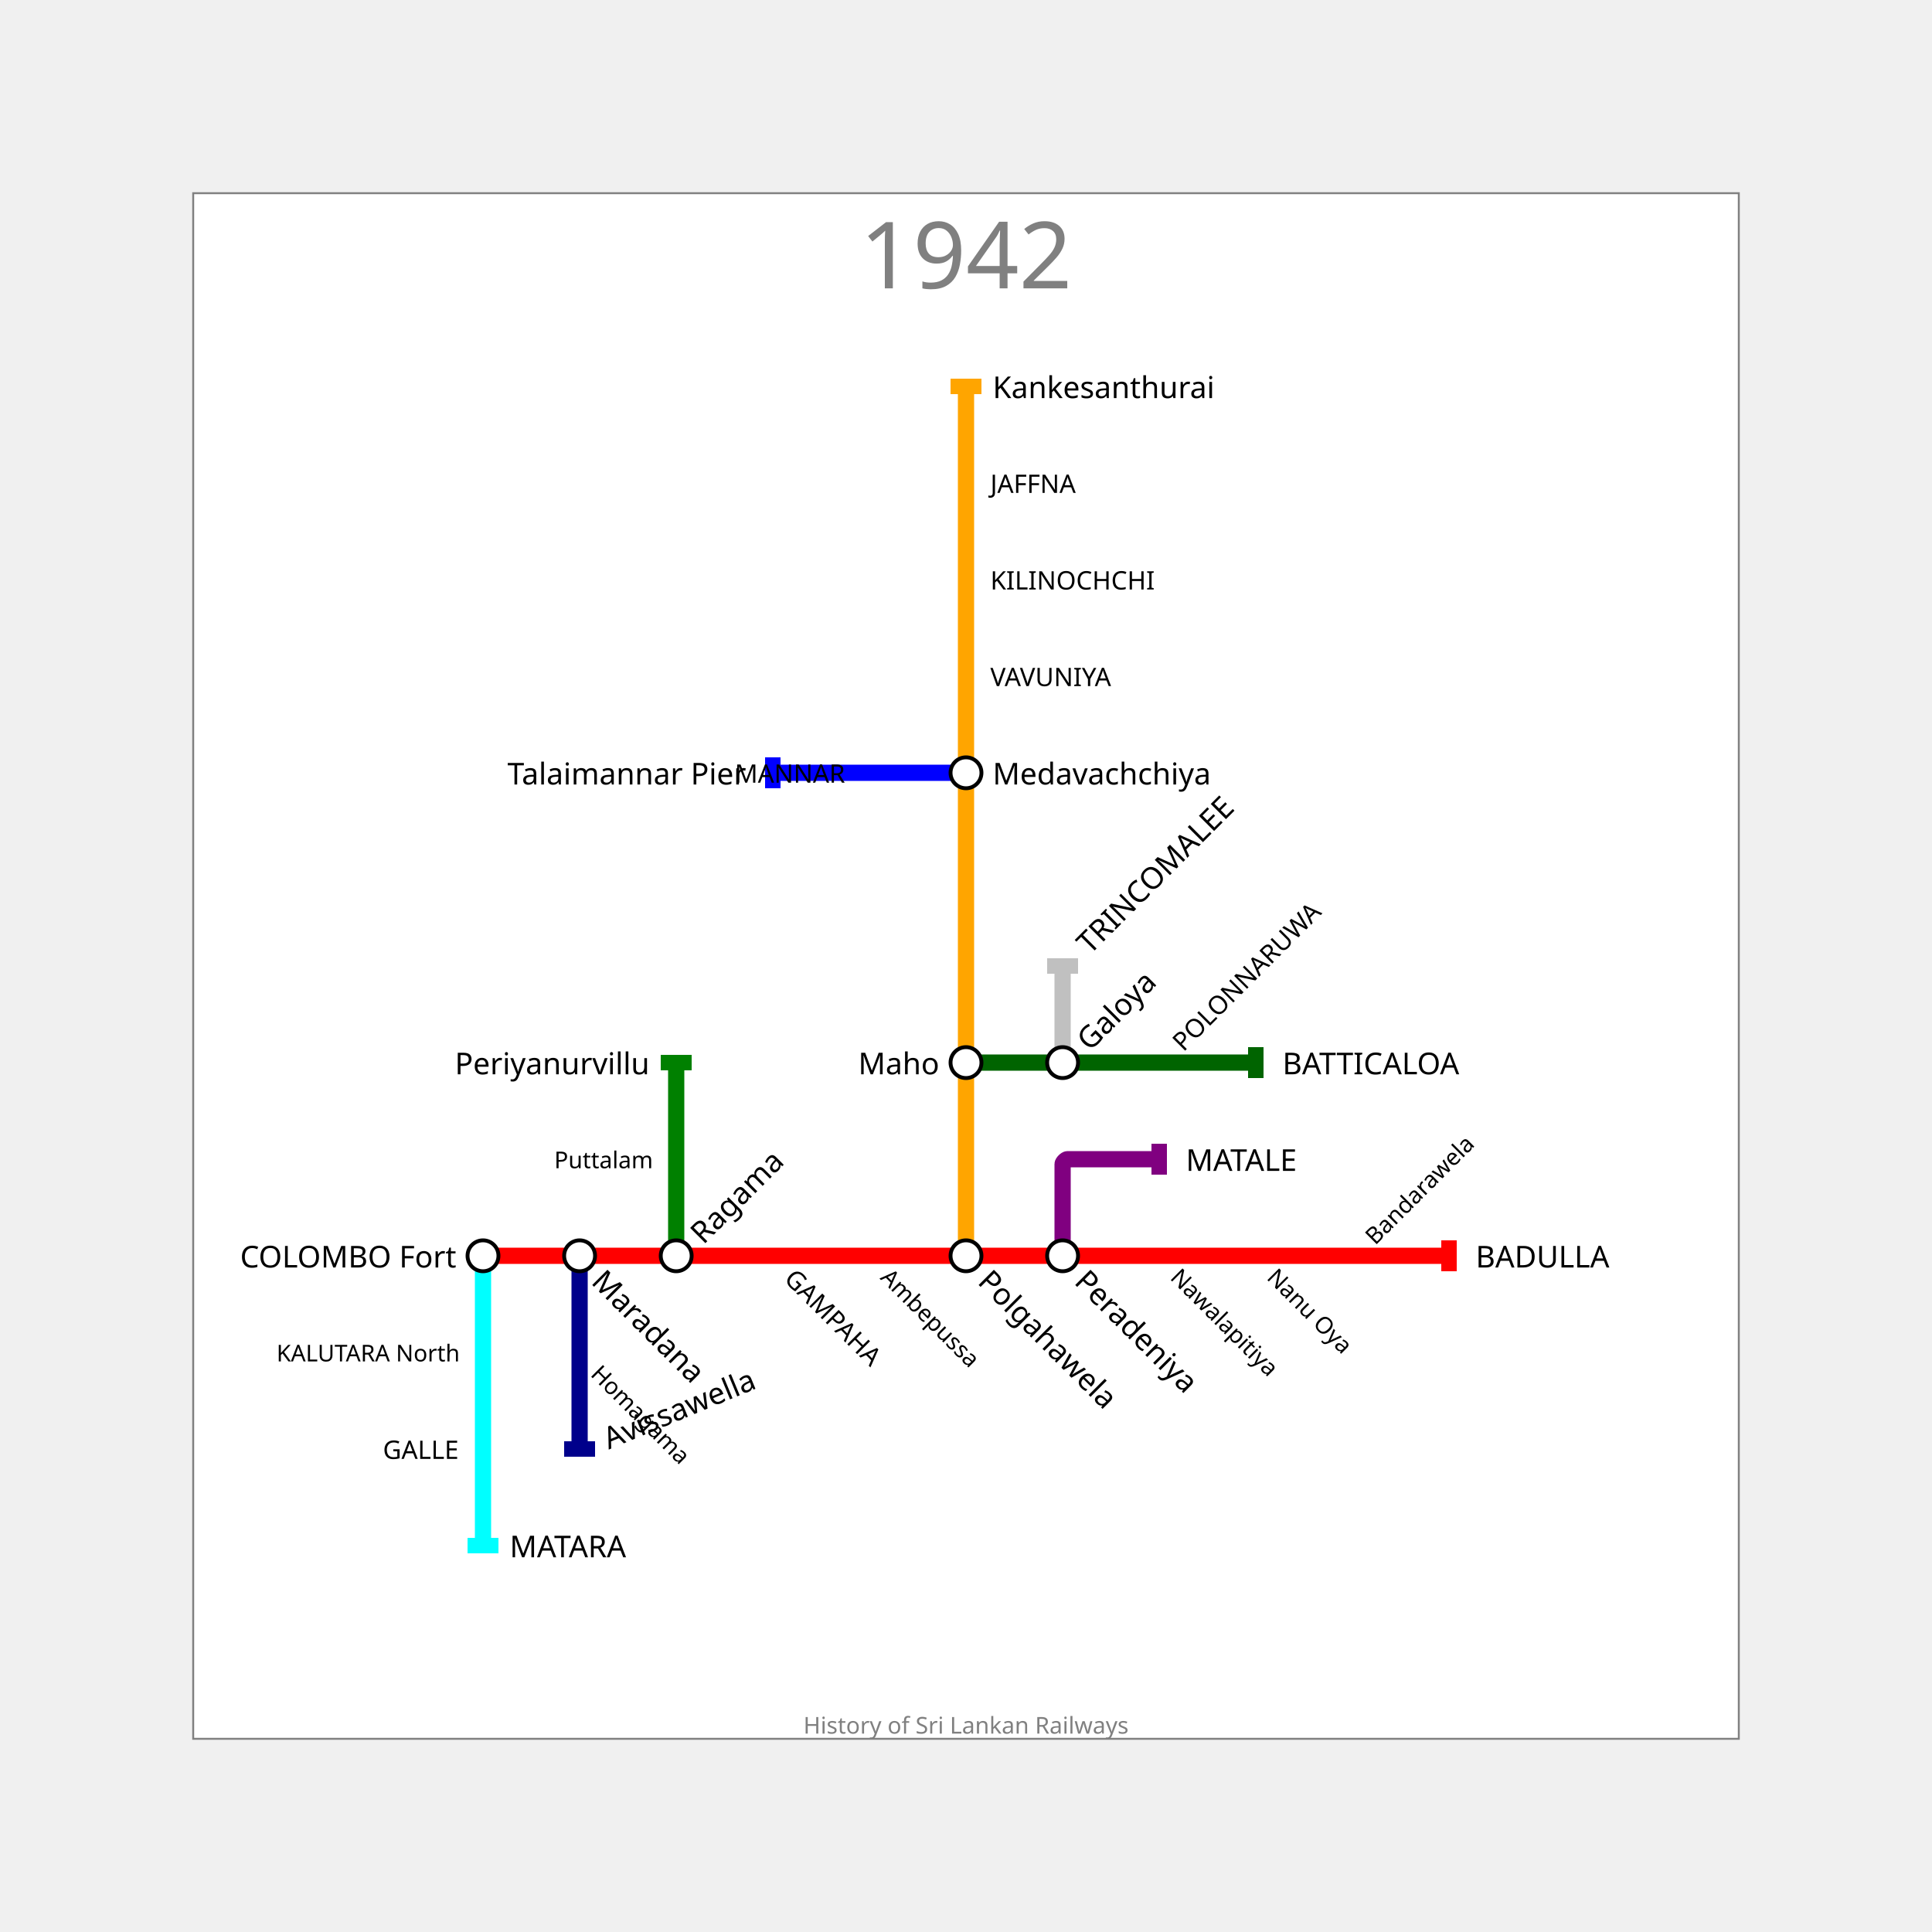
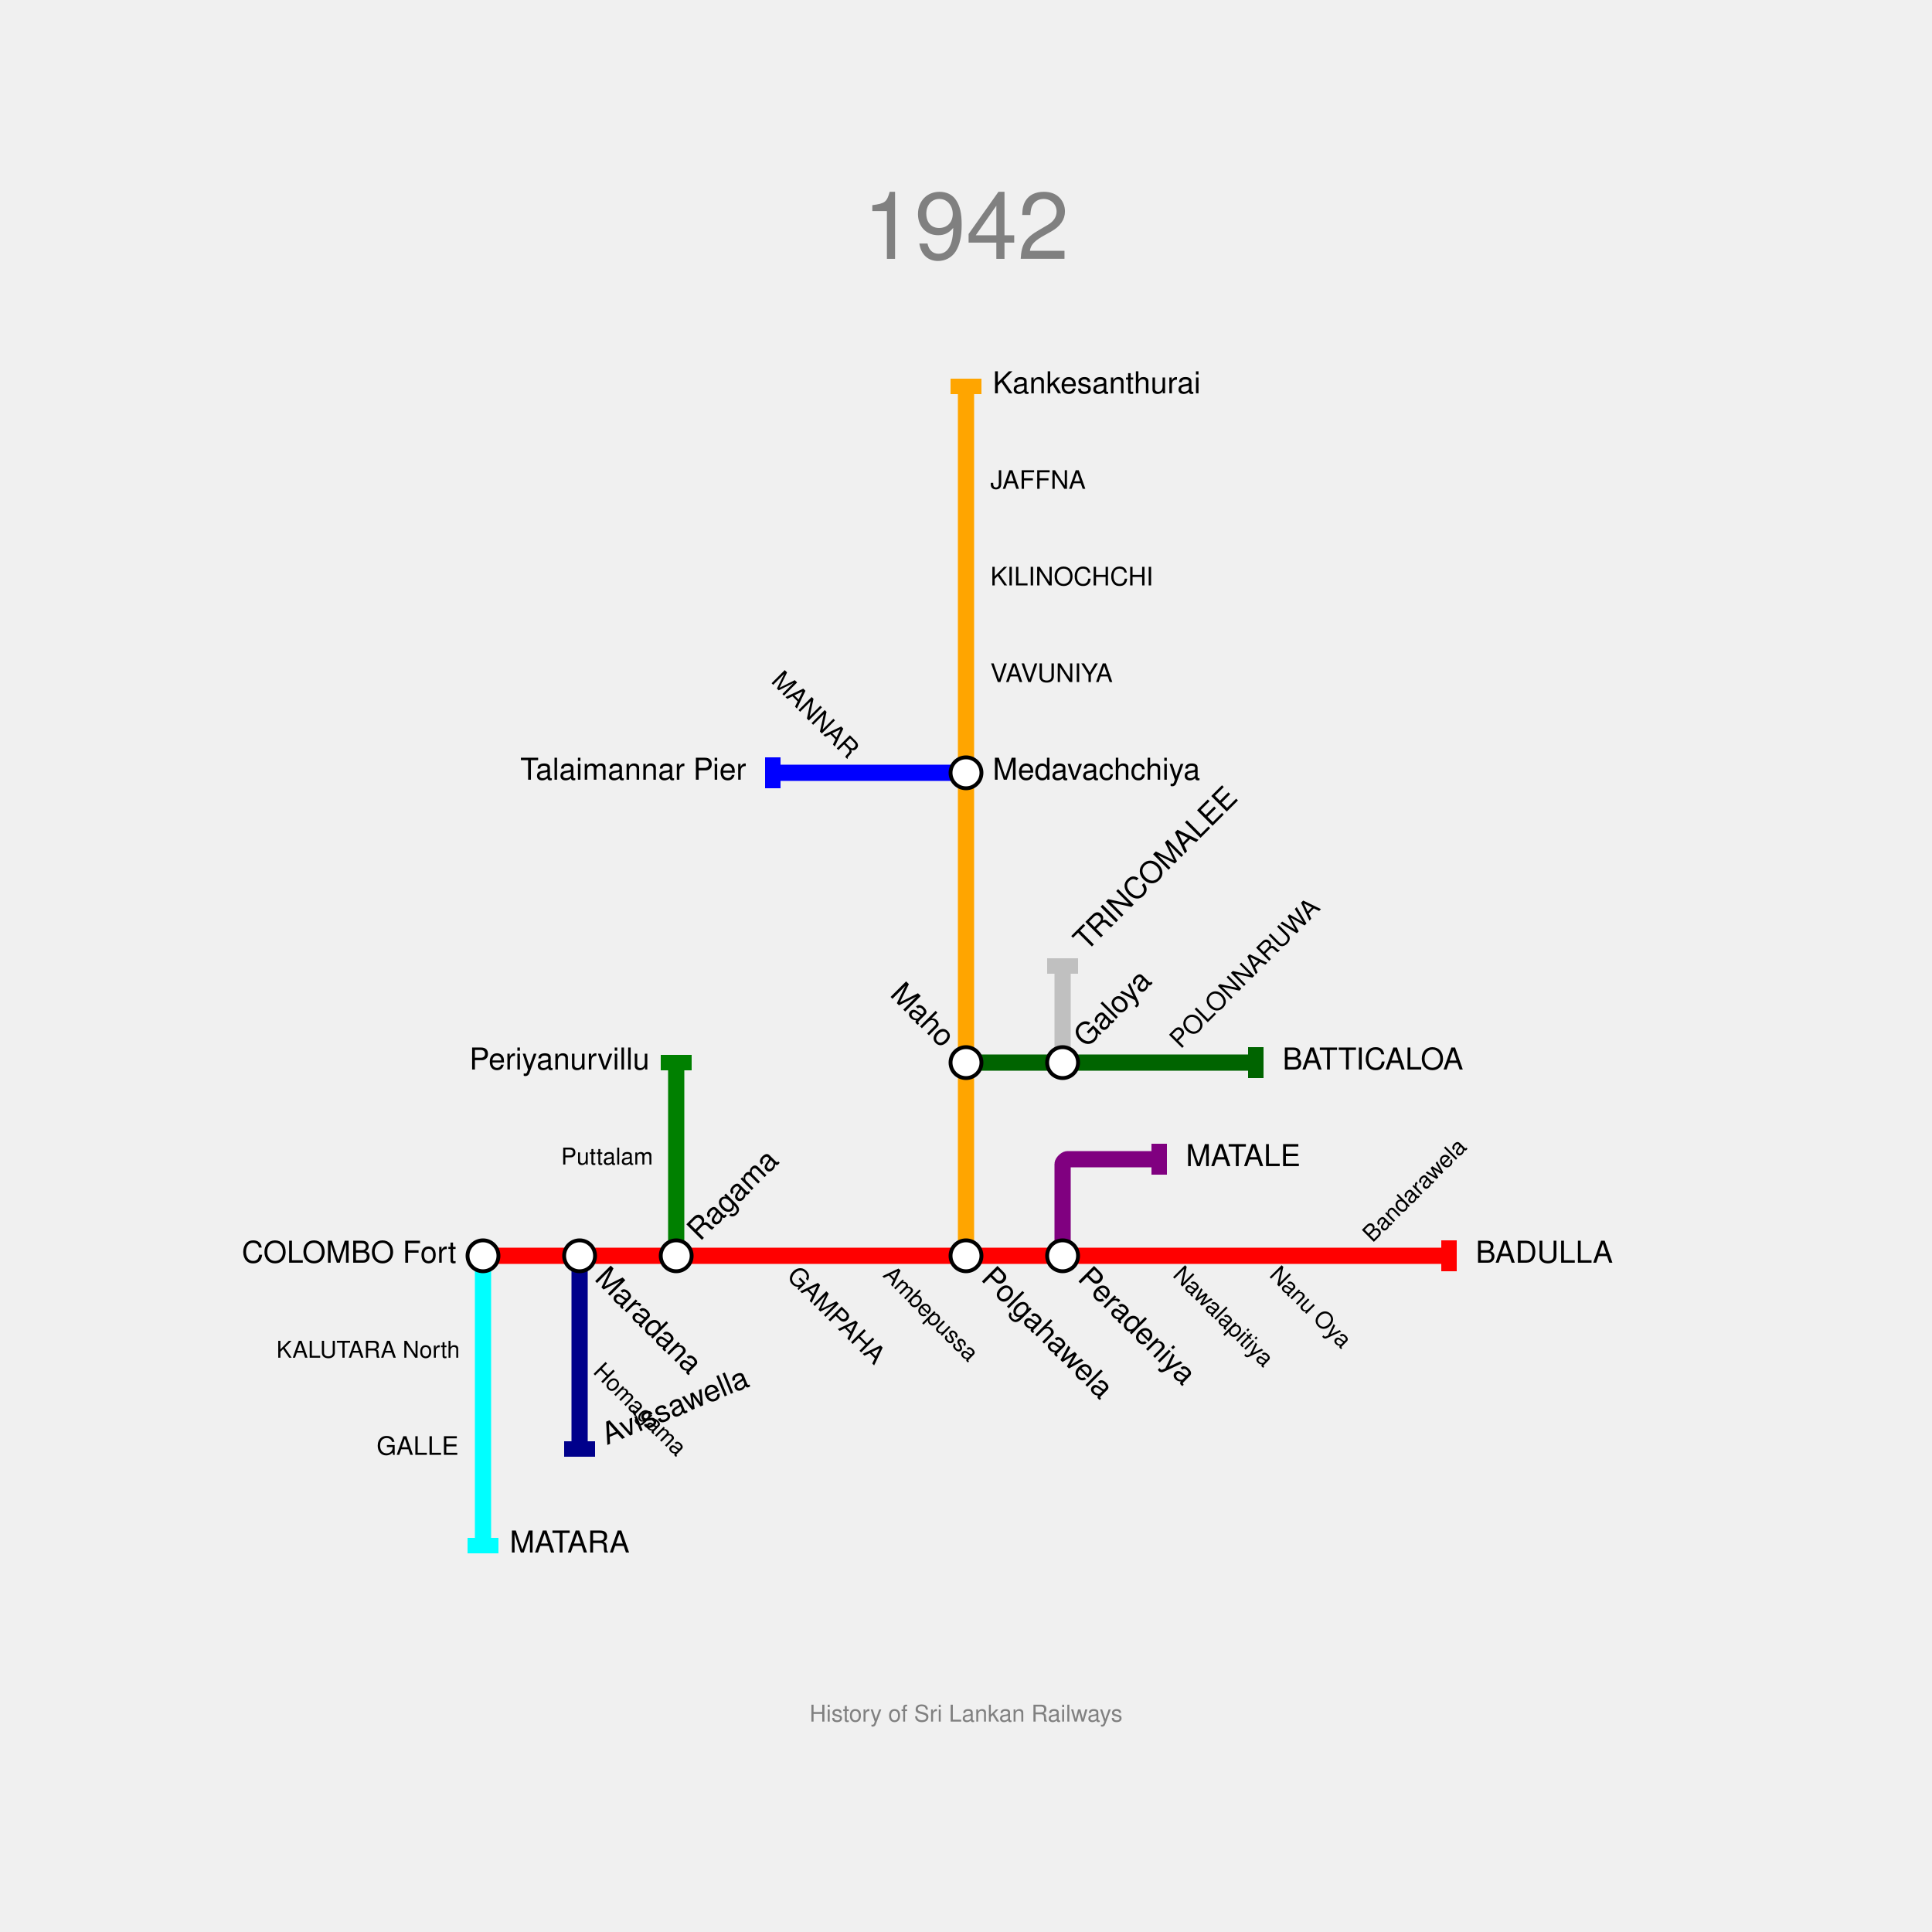
<svg xmlns="http://www.w3.org/2000/svg" width="1000" height="1000" padding="200">
-   <rect x="100.0" y="100.0" width="800" height="800" fill="white" stroke="gray" />
-   <text fill="gray" stroke="none" font-size="48" font-family="Trebuchet MS" x="500.0" y="112.0" text-anchor="middle" dominant-baseline="hanging">1942</text>
-   <text fill="gray" stroke="none" font-size="12" font-family="Trebuchet MS" x="500.0" y="888.0" text-anchor="middle" dominant-baseline="text-top">History of Sri Lankan Railways</text>
+   <text fill="gray" stroke="none" font-size="48" font-family="Helvetica" x="500.0" y="112.0" text-anchor="middle" dominant-baseline="hanging">1942</text>
+   <text fill="gray" stroke="none" font-size="12" font-family="Helvetica" x="500.0" y="888.0" text-anchor="middle" dominant-baseline="text-top">History of Sri Lankan Railways</text>
  <g>
    <path fill="none" stroke-width="8.4" stroke-opacity="1" d="M 250.0,650.0 L 300.0,650.0 L 350.0,650.0 L 400.0,650.0 L 450.0,650.0 L 500.0,650.0 L 550.0,650.0 L 600.0,650.0 L 650.0,650.0 L 700.0,650.0 L 750.0,650.0" stroke="red" />
    <rect stroke="none" fill-opacity="1" x="746" y="642" width="8" height="16" fill="red" />
  </g>
  <g>
    <path fill="none" stroke-width="8.4" stroke-opacity="1" d="M 250.0,650.0 L 250.0,700.0 L 250.0,750.0 L 250.0,800.0" stroke="cyan" />
    <rect stroke="none" fill-opacity="1" x="242" y="796" width="16" height="8" fill="cyan" />
  </g>
  <g>
    <path fill="none" stroke-width="8.4" stroke-opacity="1" d="M 500.0,650.0 L 500.0,600.0 L 500.0,550.0 L 500.0,500.0 L 500.0,450.0 L 500.0,400.0 L 500.0,350.0 L 500.0,300.0 L 500.0,250.0 L 500.0,200.0" stroke="orange" />
    <rect stroke="none" fill-opacity="1" x="492" y="196" width="16" height="8" fill="orange" />
  </g>
  <g>
    <path fill="none" stroke-width="8.4" stroke-opacity="1" d="M 300.0,650.0 L 300.0,700.0 L 300.0,750.0" stroke="darkblue" />
    <rect stroke="none" fill-opacity="1" x="292" y="746" width="16" height="8" fill="darkblue" />
  </g>
  <g>
    <path fill="none" stroke-width="8.4" stroke-opacity="1" d="M 350.0,650.0 L 350.0,600.0 L 350.0,550.0" stroke="green" />
    <rect stroke="none" fill-opacity="1" x="342" y="546" width="16" height="8" fill="green" />
  </g>
  <g>
    <path fill="none" stroke-width="8.4" stroke-opacity="1" d="M 550.0,650.0 L 550.0,602.5 C 550.0,601.667 551.667,600.0 552.5,600.0 L 600.0,600.0" stroke="purple" />
    <rect stroke="none" fill-opacity="1" x="596" y="592" width="8" height="16" fill="purple" />
  </g>
  <g>
    <path fill="none" stroke-width="8.4" stroke-opacity="1" d="M 500.0,400.0 L 450.0,400.0 L 400.0,400.0" stroke="blue" />
    <rect stroke="none" fill-opacity="1" x="396" y="392" width="8" height="16" fill="blue" />
  </g>
  <g>
    <path fill="none" stroke-width="8.4" stroke-opacity="1" d="M 500.0,550.0 L 550.0,550.0 L 600.0,550.0 L 650.0,550.0" stroke="darkgreen" />
    <rect stroke="none" fill-opacity="1" x="646" y="542" width="8" height="16" fill="darkgreen" />
  </g>
  <g>
    <path fill="none" stroke-width="8.4" stroke-opacity="1" d="M 550.0,550.0 L 550.0,500.0" stroke="silver" />
    <rect stroke="none" fill-opacity="1" x="542" y="496" width="16" height="8" fill="silver" />
  </g>
  <g>
    <circle r="8" fill="white" stroke="black" stroke-width="2.0" cx="250" cy="650" />
-     <text fill="black" stroke="none" font-size="15.6" font-family="Trebuchet MS" font-weight="100" text-anchor="end" dominant-baseline="central" x="236.2" y="650" transform="translate(250,650) rotate(-0) translate(-250,-650)">COLOMBO Fort</text>
+     <text fill="black" stroke="none" font-size="15.6" font-family="Helvetica" font-weight="100" text-anchor="end" dominant-baseline="central" x="236.2" y="650" transform="translate(250,650) rotate(0) translate(-250,-650)">COLOMBO Fort</text>
  </g>
  <g>
    <circle r="8" fill="white" stroke="black" stroke-width="2.0" cx="300" cy="650" />
-     <text fill="black" stroke="none" font-size="15.6" font-family="Trebuchet MS" font-weight="100" text-anchor="start" dominant-baseline="central" x="313.8" y="650" transform="translate(300,650) rotate(-315) translate(-300,-650)">Maradana</text>
+     <text fill="black" stroke="none" font-size="15.6" font-family="Helvetica" font-weight="100" text-anchor="start" dominant-baseline="central" x="313.8" y="650" transform="translate(300,650) rotate(-315) translate(-300,-650)">Maradana</text>
  </g>
  <g>
    <circle r="8" fill="white" stroke="black" stroke-width="2.0" cx="350" cy="650" />
-     <text fill="black" stroke="none" font-size="15.6" font-family="Trebuchet MS" font-weight="100" text-anchor="start" dominant-baseline="central" x="363.8" y="650" transform="translate(350,650) rotate(-45) translate(-350,-650)">Ragama</text>
+     <text fill="black" stroke="none" font-size="15.6" font-family="Helvetica" font-weight="100" text-anchor="start" dominant-baseline="central" x="363.8" y="650" transform="translate(350,650) rotate(-45) translate(-350,-650)">Ragama</text>
  </g>
  <g>
    <circle r="8" fill="white" stroke="black" stroke-width="2.0" cx="500" cy="650" />
-     <text fill="black" stroke="none" font-size="15.6" font-family="Trebuchet MS" font-weight="100" text-anchor="start" dominant-baseline="central" x="513.8" y="650" transform="translate(500,650) rotate(-315) translate(-500,-650)">Polgahawela</text>
+     <text fill="black" stroke="none" font-size="15.6" font-family="Helvetica" font-weight="100" text-anchor="start" dominant-baseline="central" x="513.8" y="650" transform="translate(500,650) rotate(-315) translate(-500,-650)">Polgahawela</text>
  </g>
  <g>
    <circle r="8" fill="white" stroke="black" stroke-width="2.0" cx="550" cy="650" />
-     <text fill="black" stroke="none" font-size="15.6" font-family="Trebuchet MS" font-weight="100" text-anchor="start" dominant-baseline="central" x="563.8" y="650" transform="translate(550,650) rotate(-315) translate(-550,-650)">Peradeniya</text>
+     <text fill="black" stroke="none" font-size="15.6" font-family="Helvetica" font-weight="100" text-anchor="start" dominant-baseline="central" x="563.8" y="650" transform="translate(550,650) rotate(-315) translate(-550,-650)">Peradeniya</text>
  </g>
  <g>
-     <text fill="black" stroke="none" font-size="15.6" font-family="Trebuchet MS" font-weight="100" text-anchor="start" dominant-baseline="central" x="763.8" y="650" transform="translate(750,650) rotate(-0) translate(-750,-650)">BADULLA</text>
+     <text fill="black" stroke="none" font-size="15.6" font-family="Helvetica" font-weight="100" text-anchor="start" dominant-baseline="central" x="763.8" y="650" transform="translate(750,650) rotate(0) translate(-750,-650)">BADULLA</text>
  </g>
  <g>
-     <text fill="black" stroke="none" font-size="15.6" font-family="Trebuchet MS" font-weight="100" text-anchor="start" dominant-baseline="central" x="263.8" y="800" transform="translate(250,800) rotate(-0) translate(-250,-800)">MATARA</text>
+     <text fill="black" stroke="none" font-size="15.6" font-family="Helvetica" font-weight="100" text-anchor="start" dominant-baseline="central" x="263.8" y="800" transform="translate(250,800) rotate(0) translate(-250,-800)">MATARA</text>
  </g>
  <g>
    <circle r="8" fill="white" stroke="black" stroke-width="2.0" cx="500" cy="550" />
-     <text fill="black" stroke="none" font-size="15.6" font-family="Trebuchet MS" font-weight="100" text-anchor="end" dominant-baseline="central" x="486.2" y="550" transform="translate(500,550) rotate(--45) translate(-500,-550)">Maho</text>
+     <text fill="black" stroke="none" font-size="15.6" font-family="Helvetica" font-weight="100" text-anchor="end" dominant-baseline="central" x="486.2" y="550" transform="translate(500,550) rotate(45) translate(-500,-550)">Maho</text>
  </g>
  <g>
    <circle r="8" fill="white" stroke="black" stroke-width="2.0" cx="500" cy="400" />
-     <text fill="black" stroke="none" font-size="15.6" font-family="Trebuchet MS" font-weight="100" text-anchor="start" dominant-baseline="central" x="513.8" y="400" transform="translate(500,400) rotate(-0) translate(-500,-400)">Medavachchiya</text>
+     <text fill="black" stroke="none" font-size="15.6" font-family="Helvetica" font-weight="100" text-anchor="start" dominant-baseline="central" x="513.8" y="400" transform="translate(500,400) rotate(0) translate(-500,-400)">Medavachchiya</text>
  </g>
  <g>
-     <text fill="black" stroke="none" font-size="15.6" font-family="Trebuchet MS" font-weight="100" text-anchor="start" dominant-baseline="central" x="513.8" y="200" transform="translate(500,200) rotate(-0) translate(-500,-200)">Kankesanthurai</text>
+     <text fill="black" stroke="none" font-size="15.6" font-family="Helvetica" font-weight="100" text-anchor="start" dominant-baseline="central" x="513.8" y="200" transform="translate(500,200) rotate(0) translate(-500,-200)">Kankesanthurai</text>
  </g>
  <g>
-     <text fill="black" stroke="none" font-size="15.6" font-family="Trebuchet MS" font-weight="100" text-anchor="start" dominant-baseline="central" x="313.8" y="750" transform="translate(300,750) rotate(-22.5) translate(-300,-750)">Avissawella</text>
+     <text fill="black" stroke="none" font-size="15.6" font-family="Helvetica" font-weight="100" text-anchor="start" dominant-baseline="central" x="313.8" y="750" transform="translate(300,750) rotate(-22.5) translate(-300,-750)">Avissawella</text>
  </g>
  <g>
-     <text fill="black" stroke="none" font-size="15.6" font-family="Trebuchet MS" font-weight="100" text-anchor="end" dominant-baseline="central" x="336.2" y="550" transform="translate(350,550) rotate(-0) translate(-350,-550)">Periyanurvillu</text>
+     <text fill="black" stroke="none" font-size="15.6" font-family="Helvetica" font-weight="100" text-anchor="end" dominant-baseline="central" x="336.2" y="550" transform="translate(350,550) rotate(0) translate(-350,-550)">Periyanurvillu</text>
  </g>
  <g>
-     <text fill="black" stroke="none" font-size="15.6" font-family="Trebuchet MS" font-weight="100" text-anchor="start" dominant-baseline="central" x="613.8" y="600" transform="translate(600,600) rotate(-0) translate(-600,-600)">MATALE</text>
+     <text fill="black" stroke="none" font-size="15.6" font-family="Helvetica" font-weight="100" text-anchor="start" dominant-baseline="central" x="613.8" y="600" transform="translate(600,600) rotate(0) translate(-600,-600)">MATALE</text>
  </g>
  <g>
-     <text fill="black" stroke="none" font-size="15.6" font-family="Trebuchet MS" font-weight="100" text-anchor="end" dominant-baseline="central" x="386.2" y="400" transform="translate(400,400) rotate(-0) translate(-400,-400)">Talaimannar Pier</text>
+     <text fill="black" stroke="none" font-size="15.6" font-family="Helvetica" font-weight="100" text-anchor="end" dominant-baseline="central" x="386.2" y="400" transform="translate(400,400) rotate(0) translate(-400,-400)">Talaimannar Pier</text>
  </g>
  <g>
    <circle r="8" fill="white" stroke="black" stroke-width="2.0" cx="550" cy="550" />
-     <text fill="black" stroke="none" font-size="15.6" font-family="Trebuchet MS" font-weight="100" text-anchor="start" dominant-baseline="central" x="563.8" y="550" transform="translate(550,550) rotate(-45) translate(-550,-550)">Galoya</text>
+     <text fill="black" stroke="none" font-size="15.6" font-family="Helvetica" font-weight="100" text-anchor="start" dominant-baseline="central" x="563.8" y="550" transform="translate(550,550) rotate(-45) translate(-550,-550)">Galoya</text>
  </g>
  <g>
-     <text fill="black" stroke="none" font-size="15.6" font-family="Trebuchet MS" font-weight="100" text-anchor="start" dominant-baseline="central" x="663.8" y="550" transform="translate(650,550) rotate(-0) translate(-650,-550)">BATTICALOA</text>
+     <text fill="black" stroke="none" font-size="15.6" font-family="Helvetica" font-weight="100" text-anchor="start" dominant-baseline="central" x="663.8" y="550" transform="translate(650,550) rotate(0) translate(-650,-550)">BATTICALOA</text>
  </g>
  <g>
-     <text fill="black" stroke="none" font-size="15.6" font-family="Trebuchet MS" font-weight="100" text-anchor="start" dominant-baseline="central" x="563.8" y="500" transform="translate(550,500) rotate(-45) translate(-550,-500)">TRINCOMALEE</text>
+     <text fill="black" stroke="none" font-size="15.6" font-family="Helvetica" font-weight="100" text-anchor="start" dominant-baseline="central" x="563.8" y="500" transform="translate(550,500) rotate(-45) translate(-550,-500)">TRINCOMALEE</text>
  </g>
  <g>
-     <text fill="black" stroke="none" font-size="13.2" font-family="Trebuchet MS" font-weight="100" text-anchor="start" dominant-baseline="central" x="412.6" y="650" transform="translate(400,650) rotate(-315) translate(-400,-650)">GAMPAHA</text>
+     <text fill="black" stroke="none" font-size="13.2" font-family="Helvetica" font-weight="100" text-anchor="start" dominant-baseline="central" x="412.6" y="650" transform="translate(400,650) rotate(-315) translate(-400,-650)">GAMPAHA</text>
  </g>
  <g>
-     <text fill="black" stroke="none" font-size="13.2" font-family="Trebuchet MS" font-weight="100" text-anchor="end" dominant-baseline="central" x="237.4" y="750" transform="translate(250,750) rotate(-0) translate(-250,-750)">GALLE</text>
+     <text fill="black" stroke="none" font-size="13.2" font-family="Helvetica" font-weight="100" text-anchor="end" dominant-baseline="central" x="237.4" y="750" transform="translate(250,750) rotate(0) translate(-250,-750)">GALLE</text>
  </g>
  <g />
  <g />
  <g>
-     <text fill="black" stroke="none" font-size="13.2" font-family="Trebuchet MS" font-weight="100" text-anchor="start" dominant-baseline="central" x="512.6" y="350" transform="translate(500,350) rotate(-0) translate(-500,-350)">VAVUNIYA</text>
+     <text fill="black" stroke="none" font-size="13.2" font-family="Helvetica" font-weight="100" text-anchor="start" dominant-baseline="central" x="512.6" y="350" transform="translate(500,350) rotate(0) translate(-500,-350)">VAVUNIYA</text>
  </g>
  <g>
-     <text fill="black" stroke="none" font-size="13.2" font-family="Trebuchet MS" font-weight="100" text-anchor="start" dominant-baseline="central" x="512.6" y="300" transform="translate(500,300) rotate(-0) translate(-500,-300)">KILINOCHCHI</text>
+     <text fill="black" stroke="none" font-size="13.2" font-family="Helvetica" font-weight="100" text-anchor="start" dominant-baseline="central" x="512.6" y="300" transform="translate(500,300) rotate(0) translate(-500,-300)">KILINOCHCHI</text>
  </g>
  <g>
-     <text fill="black" stroke="none" font-size="13.2" font-family="Trebuchet MS" font-weight="100" text-anchor="start" dominant-baseline="central" x="512.6" y="250" transform="translate(500,250) rotate(-0) translate(-500,-250)">JAFFNA</text>
+     <text fill="black" stroke="none" font-size="13.2" font-family="Helvetica" font-weight="100" text-anchor="start" dominant-baseline="central" x="512.6" y="250" transform="translate(500,250) rotate(0) translate(-500,-250)">JAFFNA</text>
  </g>
  <g />
  <g>
-     <text fill="black" stroke="none" font-size="13.2" font-family="Trebuchet MS" font-weight="100" text-anchor="end" dominant-baseline="central" x="437.4" y="400" transform="translate(450,400) rotate(--45) translate(-450,-400)">MANNAR</text>
+     <text fill="black" stroke="none" font-size="13.2" font-family="Helvetica" font-weight="100" text-anchor="end" dominant-baseline="central" x="437.4" y="400" transform="translate(450,400) rotate(45) translate(-450,-400)">MANNAR</text>
  </g>
  <g>
-     <text fill="black" stroke="none" font-size="13.2" font-family="Trebuchet MS" font-weight="100" text-anchor="start" dominant-baseline="central" x="612.6" y="550" transform="translate(600,550) rotate(-45) translate(-600,-550)">POLONNARUWA</text>
+     <text fill="black" stroke="none" font-size="13.2" font-family="Helvetica" font-weight="100" text-anchor="start" dominant-baseline="central" x="612.6" y="550" transform="translate(600,550) rotate(-45) translate(-600,-550)">POLONNARUWA</text>
  </g>
  <g>
-     <text fill="black" stroke="none" font-size="12" font-family="Trebuchet MS" font-weight="100" text-anchor="start" dominant-baseline="central" x="462.0" y="650" transform="translate(450,650) rotate(-315) translate(-450,-650)">Ambepussa</text>
+     <text fill="black" stroke="none" font-size="12" font-family="Helvetica" font-weight="100" text-anchor="start" dominant-baseline="central" x="462.0" y="650" transform="translate(450,650) rotate(-315) translate(-450,-650)">Ambepussa</text>
  </g>
  <g>
-     <text fill="black" stroke="none" font-size="12" font-family="Trebuchet MS" font-weight="100" text-anchor="start" dominant-baseline="central" x="612.0" y="650" transform="translate(600,650) rotate(-315) translate(-600,-650)">Nawalapitiya</text>
+     <text fill="black" stroke="none" font-size="12" font-family="Helvetica" font-weight="100" text-anchor="start" dominant-baseline="central" x="612.0" y="650" transform="translate(600,650) rotate(-315) translate(-600,-650)">Nawalapitiya</text>
  </g>
  <g>
-     <text fill="black" stroke="none" font-size="12" font-family="Trebuchet MS" font-weight="100" text-anchor="start" dominant-baseline="central" x="662.0" y="650" transform="translate(650,650) rotate(-315) translate(-650,-650)">Nanu Oya</text>
+     <text fill="black" stroke="none" font-size="12" font-family="Helvetica" font-weight="100" text-anchor="start" dominant-baseline="central" x="662.0" y="650" transform="translate(650,650) rotate(-315) translate(-650,-650)">Nanu Oya</text>
  </g>
  <g>
-     <text fill="black" stroke="none" font-size="12" font-family="Trebuchet MS" font-weight="100" text-anchor="start" dominant-baseline="central" x="712.0" y="650" transform="translate(700,650) rotate(-45) translate(-700,-650)">Bandarawela</text>
+     <text fill="black" stroke="none" font-size="12" font-family="Helvetica" font-weight="100" text-anchor="start" dominant-baseline="central" x="712.0" y="650" transform="translate(700,650) rotate(-45) translate(-700,-650)">Bandarawela</text>
  </g>
  <g>
-     <text fill="black" stroke="none" font-size="12" font-family="Trebuchet MS" font-weight="100" text-anchor="end" dominant-baseline="central" x="238.0" y="700" transform="translate(250,700) rotate(-0) translate(-250,-700)">KALUTARA North</text>
+     <text fill="black" stroke="none" font-size="12" font-family="Helvetica" font-weight="100" text-anchor="end" dominant-baseline="central" x="238.0" y="700" transform="translate(250,700) rotate(0) translate(-250,-700)">KALUTARA North</text>
  </g>
  <g />
  <g>
-     <text fill="black" stroke="none" font-size="12" font-family="Trebuchet MS" font-weight="100" text-anchor="start" dominant-baseline="central" x="312.0" y="700" transform="translate(300,700) rotate(-315) translate(-300,-700)">Homagama</text>
+     <text fill="black" stroke="none" font-size="12" font-family="Helvetica" font-weight="100" text-anchor="start" dominant-baseline="central" x="312.0" y="700" transform="translate(300,700) rotate(-315) translate(-300,-700)">Homagama</text>
  </g>
  <g>
-     <text fill="black" stroke="none" font-size="12" font-family="Trebuchet MS" font-weight="100" text-anchor="end" dominant-baseline="central" x="338.0" y="600" transform="translate(350,600) rotate(-0) translate(-350,-600)">Puttalam</text>
+     <text fill="black" stroke="none" font-size="12" font-family="Helvetica" font-weight="100" text-anchor="end" dominant-baseline="central" x="338.0" y="600" transform="translate(350,600) rotate(0) translate(-350,-600)">Puttalam</text>
  </g>
</svg>
